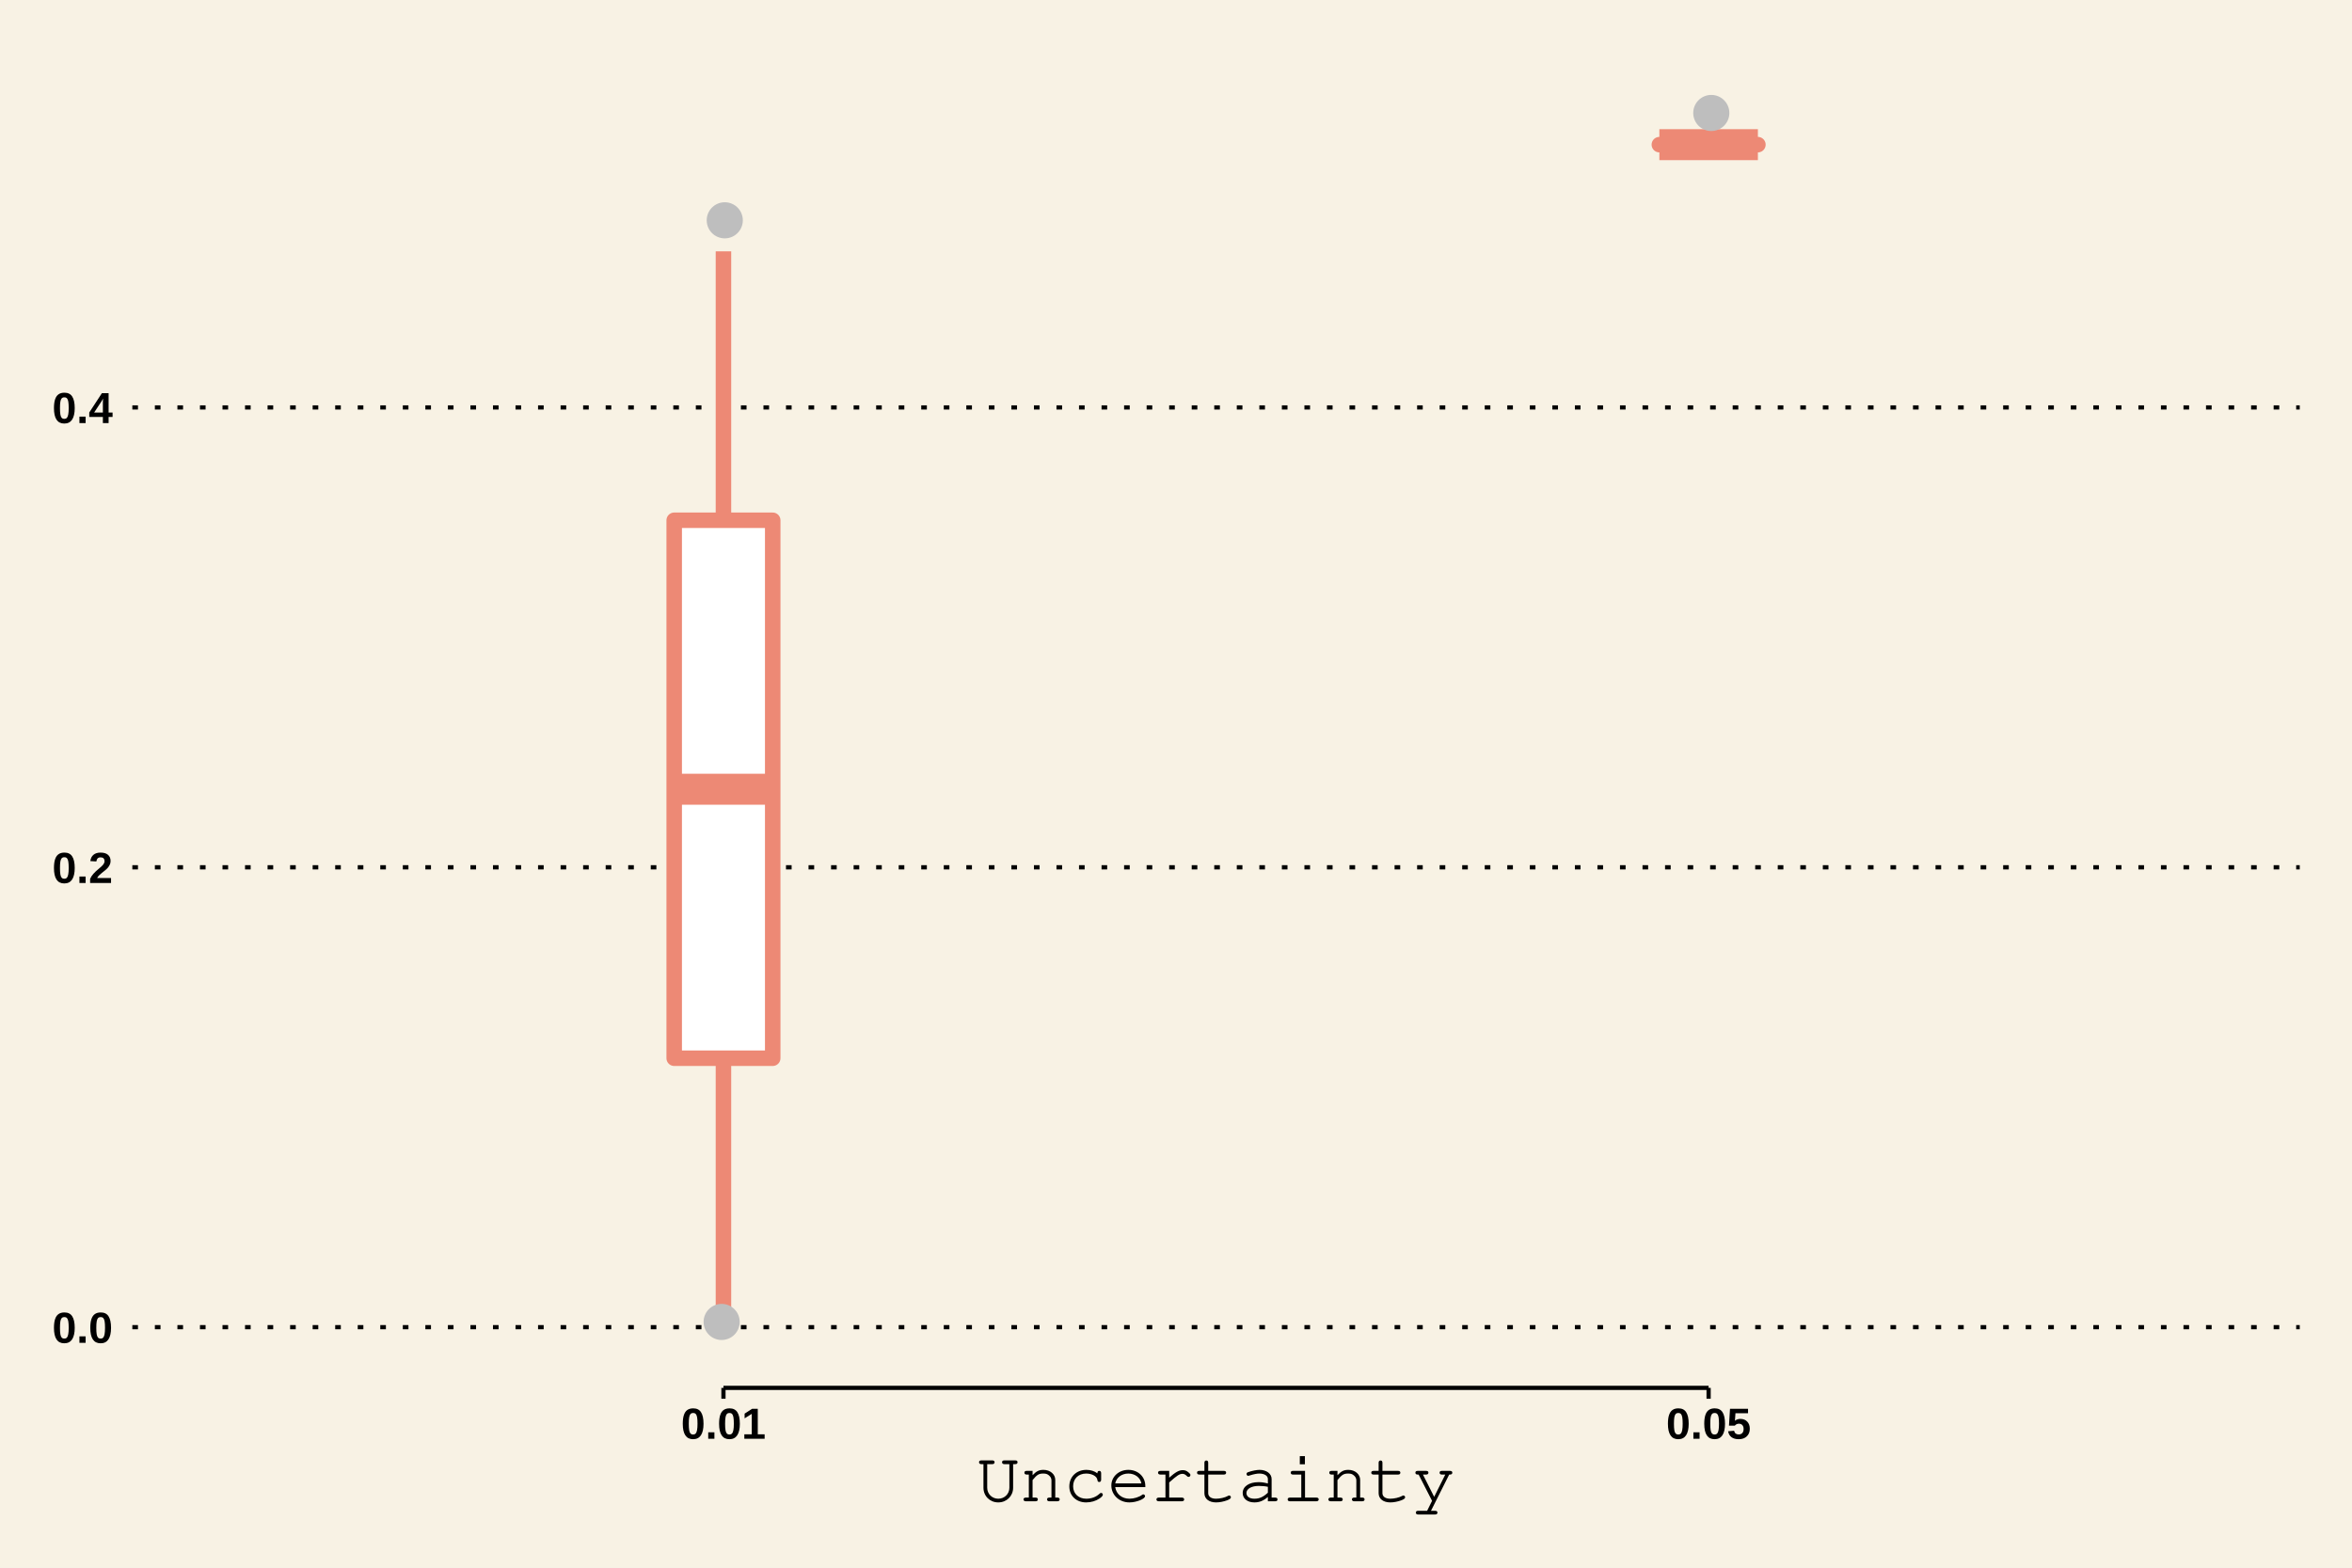
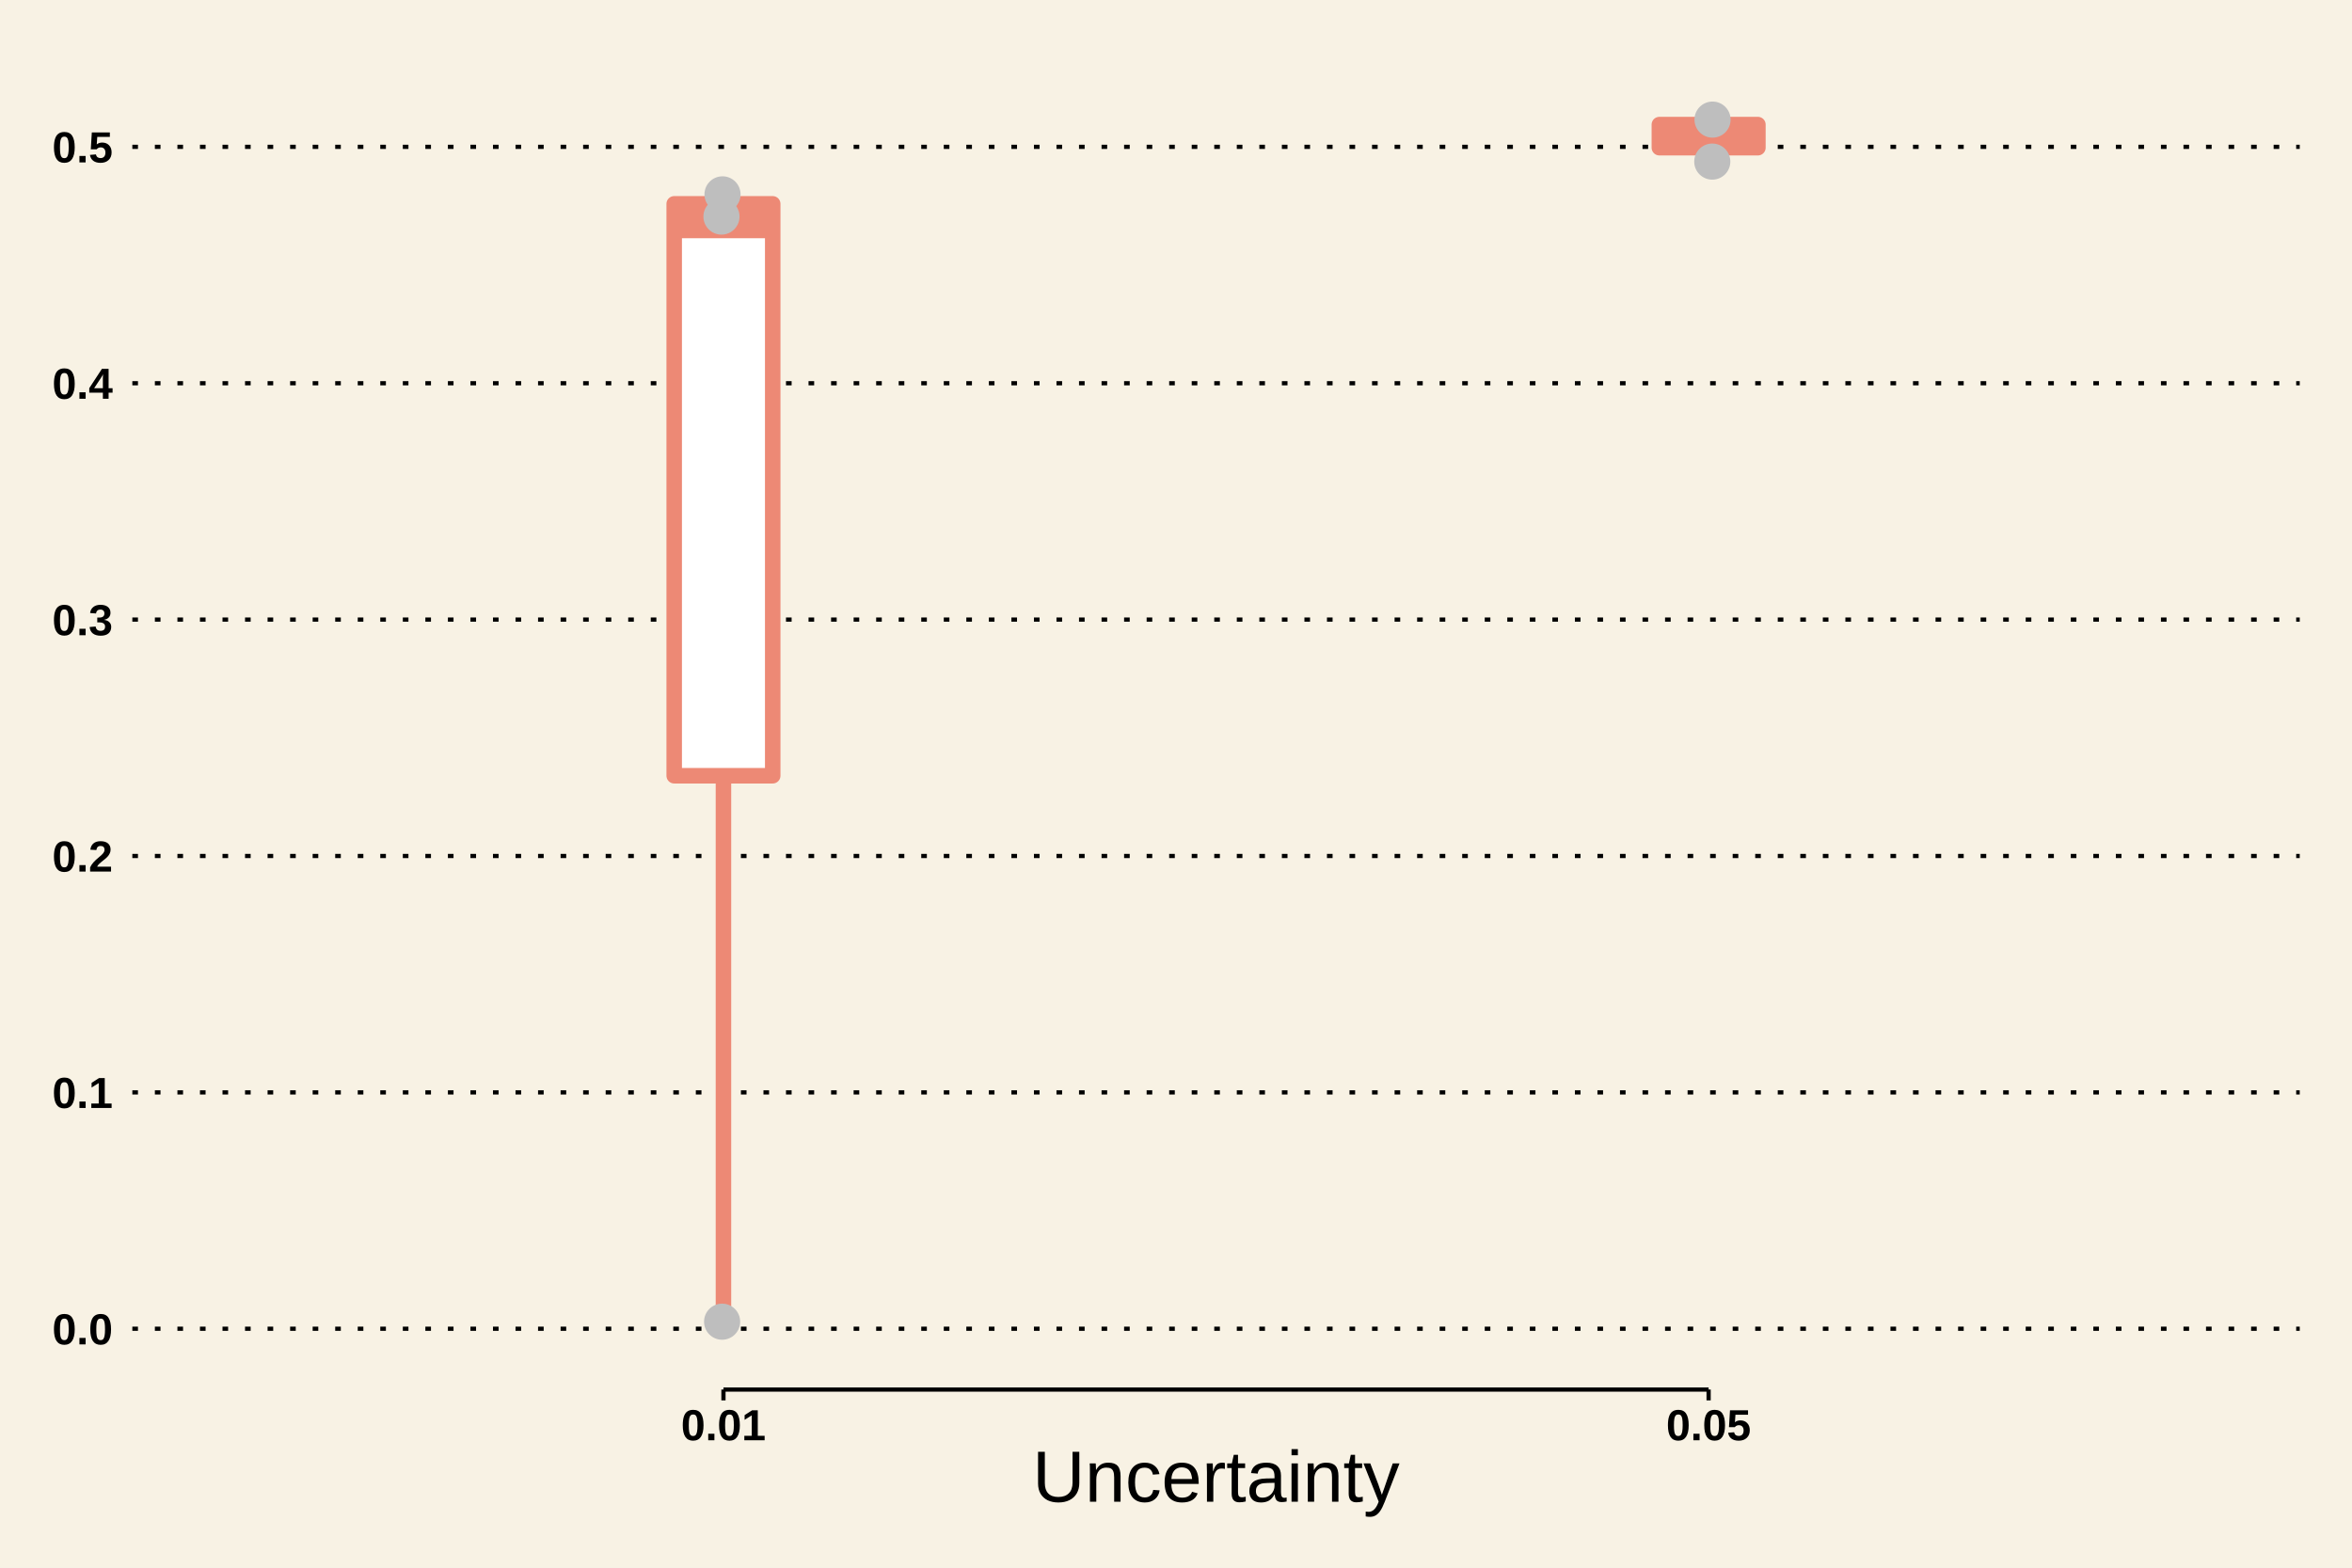
<svg xmlns="http://www.w3.org/2000/svg" class="svglite" width="648.00pt" height="432.00pt" viewBox="0 0 648.00 432.00">
  <defs>
    <style type="text/css">
    .svglite line, .svglite polyline, .svglite polygon, .svglite path, .svglite rect, .svglite circle {
      fill: none;
      stroke: #000000;
      stroke-linecap: round;
      stroke-linejoin: round;
      stroke-miterlimit: 10.00;
+     }
+     .svglite text {
+       white-space: pre;
    }
  </style>
  </defs>
  <rect width="100%" height="100%" style="stroke: none; fill: #F8F2E4;" />
  <defs>
    <clipPath id="cpMC4wMHw2NDguMDB8MC4wMHw0MzIuMDA=">
      <rect x="0.00" y="0.00" width="648.00" height="432.00" />
    </clipPath>
  </defs>
  <g clip-path="url(#cpMC4wMHw2NDguMDB8MC4wMHw0MzIuMDA=)">
    <rect x="0.00" y="0" width="648.00" height="432.00" style="stroke-width: 1.16; stroke: none; fill: #F8F2E4;" />
  </g>
  <defs>
-     <clipPath id="cpMzYuNDZ8NjMzLjYwfDE0LjQwfDM4Mi40NQ==">
-       <rect x="36.46" y="14.40" width="597.14" height="368.05" />
+     <clipPath id="cpMzYuNDZ8NjMzLjYwfDE0LjQwfDM4Mi45MQ==">
+       <rect x="36.46" y="14.40" width="597.14" height="368.51" />
    </clipPath>
  </defs>
-   <g clip-path="url(#cpMzYuNDZ8NjMzLjYwfDE0LjQwfDM4Mi40NQ==)">
-     <rect x="36.46" y="14.40" width="597.14" height="368.05" style="stroke-width: 1.16; stroke: none; fill: #F8F2E4;" />
-     <polyline points="36.46,365.72 633.60,365.72 " style="stroke-width: 1.16; stroke-dasharray: 1.55,4.66; stroke-linecap: butt;" />
-     <polyline points="36.46,239.00 633.60,239.00 " style="stroke-width: 1.16; stroke-dasharray: 1.55,4.66; stroke-linecap: butt;" />
-     <polyline points="36.46,112.27 633.60,112.27 " style="stroke-width: 1.16; stroke-dasharray: 1.55,4.66; stroke-linecap: butt;" />
-     <line x1="199.32" y1="143.37" x2="199.32" y2="69.25" style="stroke-width: 4.27; stroke: #ED8975; stroke-linecap: butt;" />
-     <line x1="199.32" y1="291.61" x2="199.32" y2="365.72" style="stroke-width: 4.27; stroke: #ED8975; stroke-linecap: butt;" />
-     <polygon points="185.75,143.37 185.75,291.61 212.89,291.61 212.89,143.37 185.75,143.37 " style="stroke-width: 4.27; stroke: #ED8975; fill: #FFFFFF;" />
-     <line x1="185.75" y1="217.49" x2="212.89" y2="217.49" style="stroke-width: 8.54; stroke: #ED8975; stroke-linecap: butt;" />
-     <line x1="470.74" y1="39.86" x2="470.74" y2="39.86" style="stroke-width: 4.27; stroke: #ED8975; stroke-linecap: butt;" />
-     <line x1="470.74" y1="39.86" x2="470.74" y2="39.86" style="stroke-width: 4.27; stroke: #ED8975; stroke-linecap: butt;" />
-     <polygon points="457.17,39.86 457.17,39.86 484.32,39.86 484.32,39.86 457.17,39.86 " style="stroke-width: 4.27; stroke: #ED8975; fill: #FFFFFF;" />
-     <line x1="457.17" y1="39.86" x2="484.32" y2="39.86" style="stroke-width: 8.54; stroke: #ED8975; stroke-linecap: butt;" />
-     <circle cx="198.82" cy="364.28" r="4.62" style="stroke-width: 0.71; stroke: #BEBEBE; fill: #BEBEBE;" />
-     <circle cx="199.68" cy="60.71" r="4.62" style="stroke-width: 0.71; stroke: #BEBEBE; fill: #BEBEBE;" />
-     <circle cx="471.48" cy="31.13" r="4.62" style="stroke-width: 0.71; stroke: #BEBEBE; fill: #BEBEBE;" />
-     <rect x="36.46" y="14.40" width="597.14" height="368.05" style="stroke-width: 1.16; stroke: none;" />
+   <g clip-path="url(#cpMzYuNDZ8NjMzLjYwfDE0LjQwfDM4Mi45MQ==)">
+     <rect x="36.46" y="14.40" width="597.14" height="368.51" style="stroke-width: 1.16; stroke: none; fill: #F8F2E4;" />
+     <polyline points="36.46,366.16 633.60,366.16 " style="stroke-width: 1.16; stroke-dasharray: 1.55,4.66; stroke-linecap: butt;" />
+     <polyline points="36.46,301.02 633.60,301.02 " style="stroke-width: 1.16; stroke-dasharray: 1.55,4.66; stroke-linecap: butt;" />
+     <polyline points="36.46,235.88 633.60,235.88 " style="stroke-width: 1.16; stroke-dasharray: 1.55,4.66; stroke-linecap: butt;" />
+     <polyline points="36.46,170.74 633.60,170.74 " style="stroke-width: 1.16; stroke-dasharray: 1.55,4.66; stroke-linecap: butt;" />
+     <polyline points="36.46,105.60 633.60,105.60 " style="stroke-width: 1.16; stroke-dasharray: 1.55,4.66; stroke-linecap: butt;" />
+     <polyline points="36.46,40.46 633.60,40.46 " style="stroke-width: 1.16; stroke-dasharray: 1.55,4.66; stroke-linecap: butt;" />
+     <line x1="199.32" y1="56.17" x2="199.32" y2="50.96" style="stroke-width: 4.27; stroke: #ED8975; stroke-linecap: butt;" />
+     <line x1="199.32" y1="213.77" x2="199.32" y2="366.16" style="stroke-width: 4.27; stroke: #ED8975; stroke-linecap: butt;" />
+     <polygon points="185.75,56.17 185.75,213.77 212.89,213.77 212.89,56.17 185.75,56.17 " style="stroke-width: 4.27; stroke: #ED8975; fill: #FFFFFF;" />
+     <line x1="185.75" y1="61.37" x2="212.89" y2="61.37" style="stroke-width: 8.54; stroke: #ED8975; stroke-linecap: butt;" />
+     <line x1="470.74" y1="34.33" x2="470.74" y2="31.15" style="stroke-width: 4.27; stroke: #ED8975; stroke-linecap: butt;" />
+     <line x1="470.74" y1="40.70" x2="470.74" y2="43.88" style="stroke-width: 4.27; stroke: #ED8975; stroke-linecap: butt;" />
+     <polygon points="457.17,34.33 457.17,40.70 484.32,40.70 484.32,34.33 457.17,34.33 " style="stroke-width: 4.27; stroke: #ED8975; fill: #FFFFFF;" />
+     <line x1="457.17" y1="37.52" x2="484.32" y2="37.52" style="stroke-width: 8.54; stroke: #ED8975; stroke-linecap: butt;" />
+     <circle cx="198.95" cy="364.21" r="4.62" style="stroke-width: 0.71; stroke: #BEBEBE; fill: #BEBEBE;" />
+     <circle cx="198.77" cy="59.68" r="4.62" style="stroke-width: 0.71; stroke: #BEBEBE; fill: #BEBEBE;" />
+     <circle cx="199.06" cy="53.56" r="4.62" style="stroke-width: 0.71; stroke: #BEBEBE; fill: #BEBEBE;" />
+     <circle cx="471.82" cy="32.96" r="4.62" style="stroke-width: 0.71; stroke: #BEBEBE; fill: #BEBEBE;" />
+     <circle cx="471.75" cy="44.53" r="4.62" style="stroke-width: 0.71; stroke: #BEBEBE; fill: #BEBEBE;" />
+     <rect x="36.46" y="14.40" width="597.14" height="368.51" style="stroke-width: 1.16; stroke: none;" />
  </g>
  <g clip-path="url(#cpMC4wMHw2NDguMDB8MC4wMHw0MzIuMDA=)">
-     <text x="31.08" y="370.04" text-anchor="end" style="font-size: 12.00px; font-weight: bold; font-family: Arial;" textLength="16.68px" lengthAdjust="spacingAndGlyphs">0.0</text>
-     <text x="31.08" y="243.32" text-anchor="end" style="font-size: 12.00px; font-weight: bold; font-family: Arial;" textLength="16.68px" lengthAdjust="spacingAndGlyphs">0.2</text>
-     <text x="31.08" y="116.59" text-anchor="end" style="font-size: 12.00px; font-weight: bold; font-family: Arial;" textLength="16.68px" lengthAdjust="spacingAndGlyphs">0.4</text>
-     <polyline points="199.32,382.45 470.74,382.45 " style="stroke-width: 1.16; stroke-linecap: butt;" />
-     <polyline points="199.32,385.44 199.32,382.45 " style="stroke-width: 1.16; stroke-linecap: butt;" />
-     <polyline points="470.74,385.44 470.74,382.45 " style="stroke-width: 1.16; stroke-linecap: butt;" />
-     <text x="199.32" y="396.47" text-anchor="middle" style="font-size: 12.00px; font-weight: bold; font-family: Arial;" textLength="23.36px" lengthAdjust="spacingAndGlyphs">0.01</text>
-     <text x="470.74" y="396.47" text-anchor="middle" style="font-size: 12.00px; font-weight: bold; font-family: Arial;" textLength="23.36px" lengthAdjust="spacingAndGlyphs">0.05</text>
-     <text x="335.03" y="413.70" text-anchor="middle" style="font-size: 20.00px; font-weight: 0; font-family: Courier;" textLength="132.03px" lengthAdjust="spacingAndGlyphs">Uncertainty</text>
+     <text x="31.08" y="370.46" text-anchor="end" style="font-size: 12.00px; font-weight: bold; font-family: &quot;Arial&quot;;" textLength="16.68px" lengthAdjust="spacingAndGlyphs">0.0</text>
+     <text x="31.08" y="305.32" text-anchor="end" style="font-size: 12.00px; font-weight: bold; font-family: &quot;Arial&quot;;" textLength="16.68px" lengthAdjust="spacingAndGlyphs">0.1</text>
+     <text x="31.08" y="240.18" text-anchor="end" style="font-size: 12.00px; font-weight: bold; font-family: &quot;Arial&quot;;" textLength="16.68px" lengthAdjust="spacingAndGlyphs">0.2</text>
+     <text x="31.08" y="175.04" text-anchor="end" style="font-size: 12.00px; font-weight: bold; font-family: &quot;Arial&quot;;" textLength="16.68px" lengthAdjust="spacingAndGlyphs">0.3</text>
+     <text x="31.08" y="109.89" text-anchor="end" style="font-size: 12.00px; font-weight: bold; font-family: &quot;Arial&quot;;" textLength="16.68px" lengthAdjust="spacingAndGlyphs">0.4</text>
+     <text x="31.08" y="44.75" text-anchor="end" style="font-size: 12.00px; font-weight: bold; font-family: &quot;Arial&quot;;" textLength="16.68px" lengthAdjust="spacingAndGlyphs">0.5</text>
+     <polyline points="199.32,382.91 470.74,382.91 " style="stroke-width: 1.16; stroke-linecap: butt;" />
+     <polyline points="199.32,385.90 199.32,382.91 " style="stroke-width: 1.16; stroke-linecap: butt;" />
+     <polyline points="470.74,385.90 470.74,382.91 " style="stroke-width: 1.16; stroke-linecap: butt;" />
+     <text x="199.32" y="396.88" text-anchor="middle" style="font-size: 12.00px; font-weight: bold; font-family: &quot;Arial&quot;;" textLength="23.36px" lengthAdjust="spacingAndGlyphs">0.01</text>
+     <text x="470.74" y="396.88" text-anchor="middle" style="font-size: 12.00px; font-weight: bold; font-family: &quot;Arial&quot;;" textLength="23.36px" lengthAdjust="spacingAndGlyphs">0.05</text>
+     <text x="335.03" y="413.83" text-anchor="middle" style="font-size: 20.00px; font-family: &quot;Arial&quot;;" textLength="132.03px" lengthAdjust="spacingAndGlyphs">Uncertainty</text>
  </g>
</svg>
